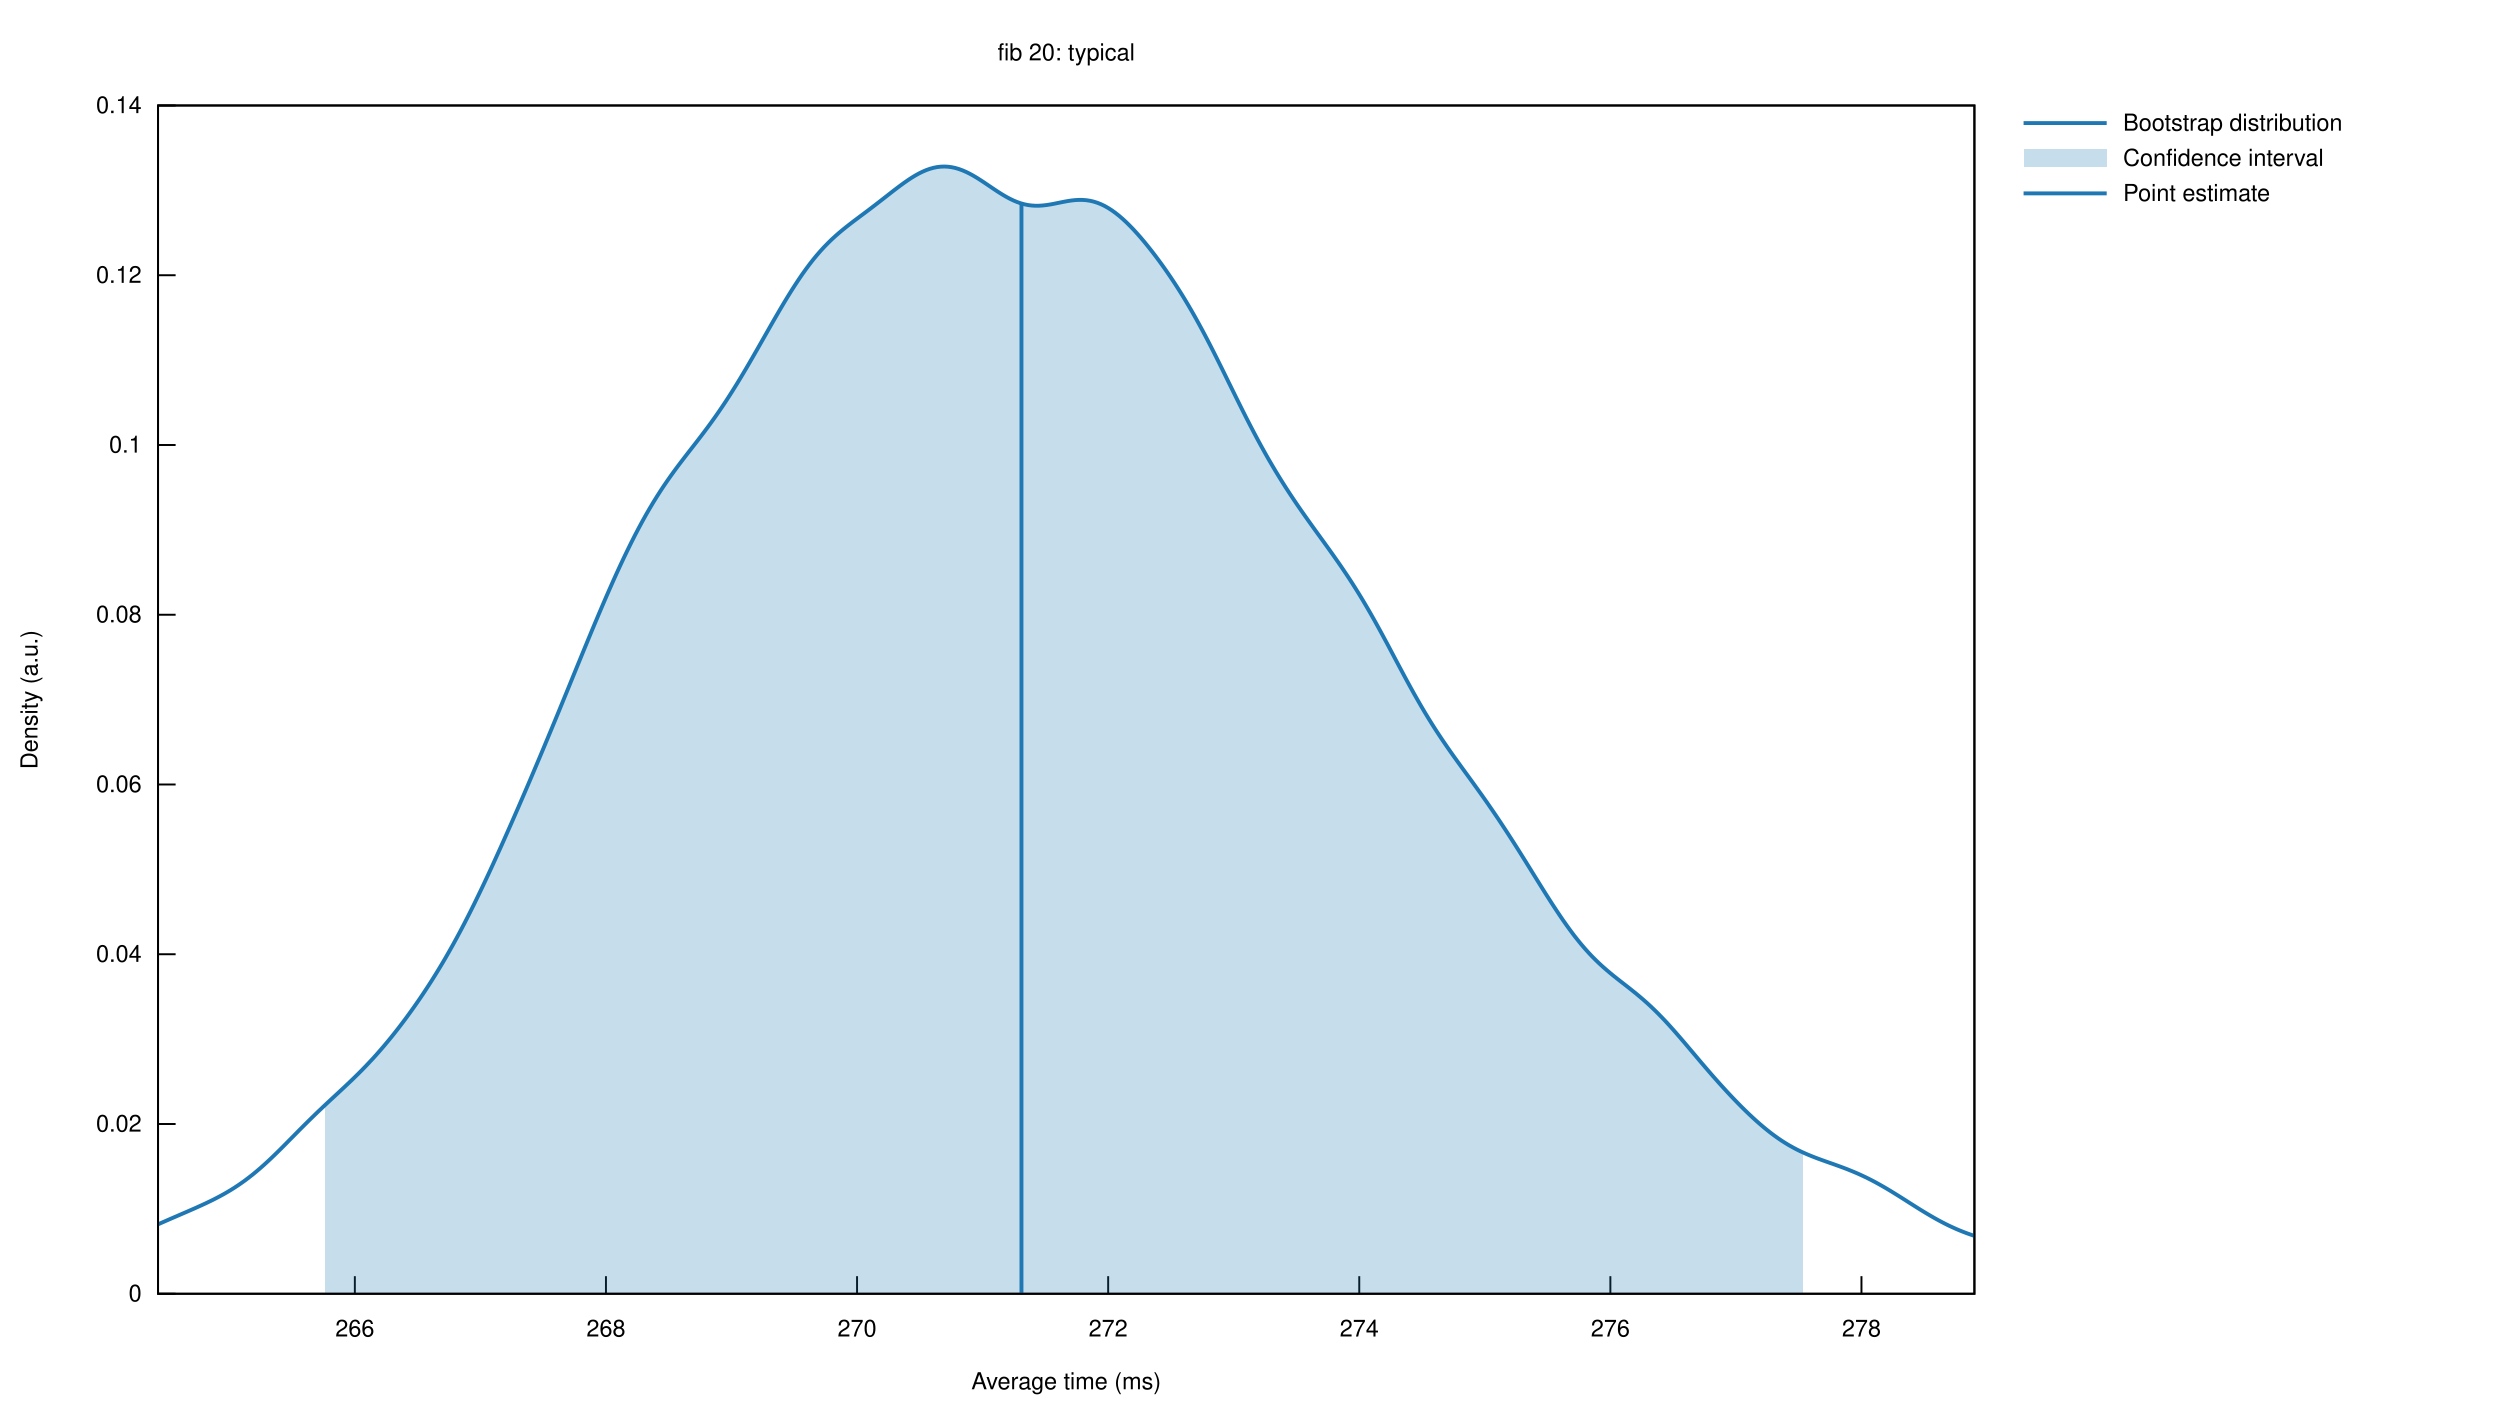
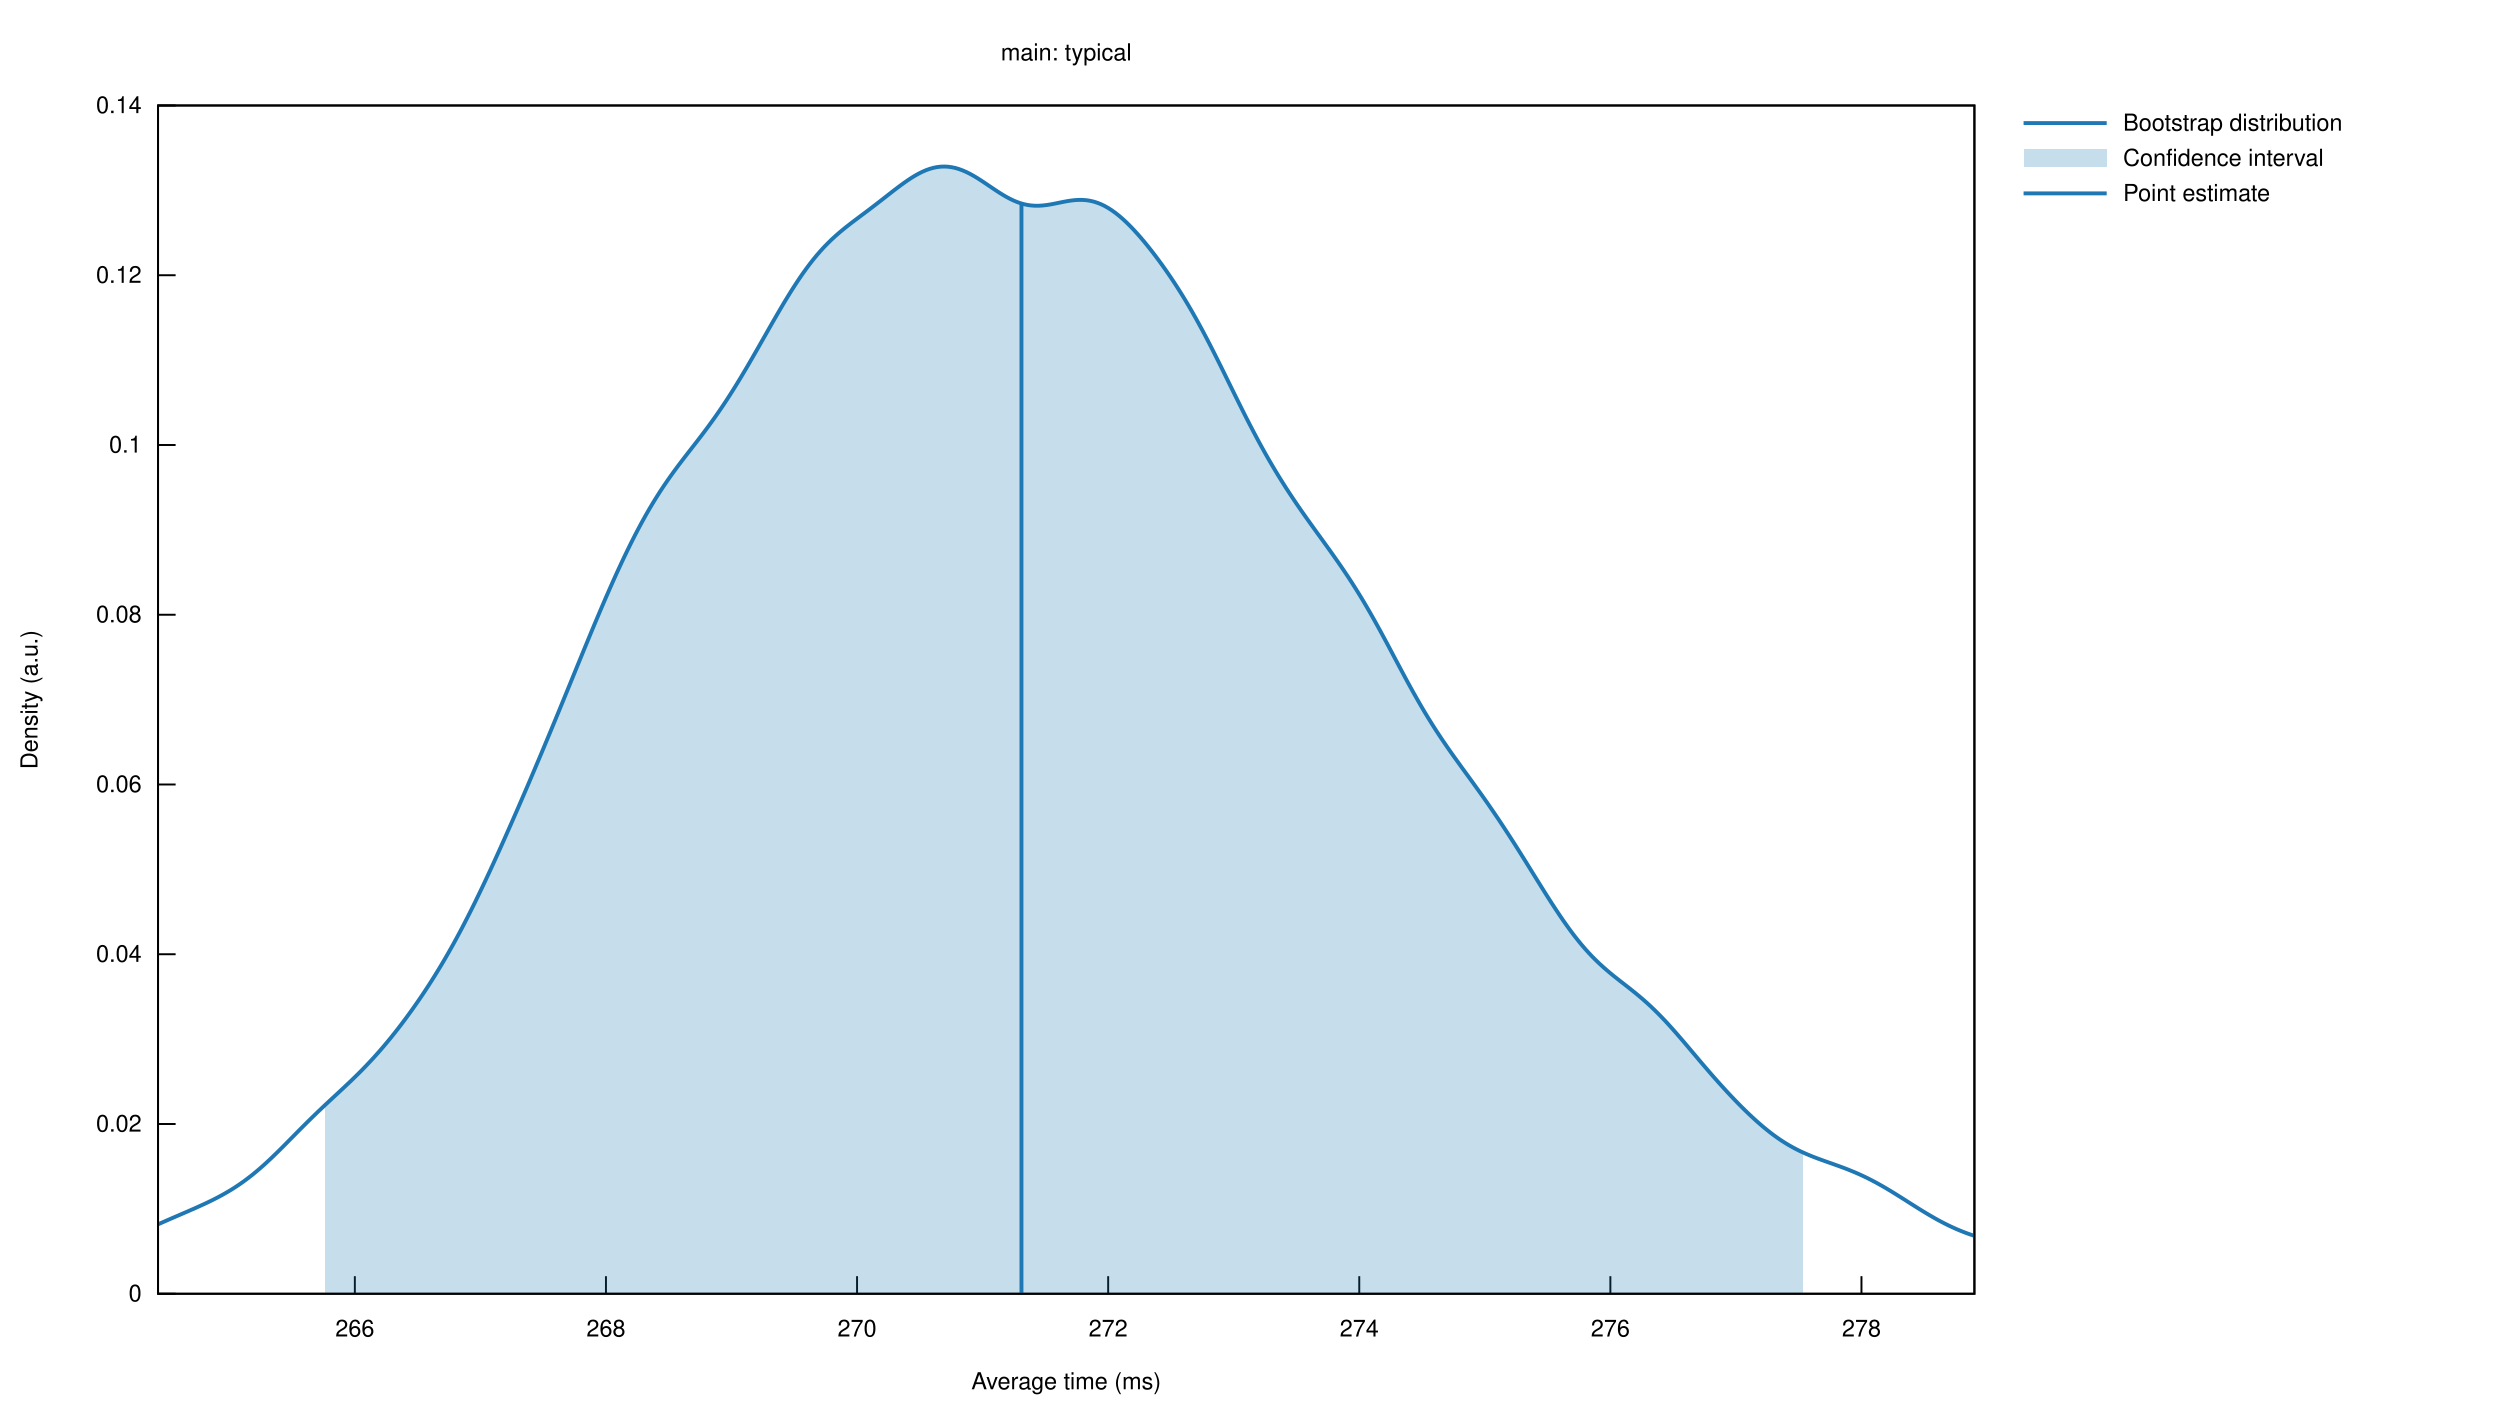
<svg xmlns="http://www.w3.org/2000/svg" xmlns:xlink="http://www.w3.org/1999/xlink" viewBox="0 0 1280 720">
  <g id="gnuplot_canvas">
    <rect x="0" y="0" width="1280" height="720" fill="none" />
    <defs>
      <circle id="gpDot" r="0.5" stroke-width="0.5" stroke="currentColor" />
      <path id="gpPt0" stroke-width="0.222" stroke="currentColor" d="M-1,0 h2 M0,-1 v2" />
      <path id="gpPt1" stroke-width="0.222" stroke="currentColor" d="M-1,-1 L1,1 M1,-1 L-1,1" />
      <path id="gpPt2" stroke-width="0.222" stroke="currentColor" d="M-1,0 L1,0 M0,-1 L0,1 M-1,-1 L1,1 M-1,1 L1,-1" />
      <rect id="gpPt3" stroke-width="0.222" stroke="currentColor" x="-1" y="-1" width="2" height="2" />
      <rect id="gpPt4" stroke-width="0.222" stroke="currentColor" fill="currentColor" x="-1" y="-1" width="2" height="2" />
      <circle id="gpPt5" stroke-width="0.222" stroke="currentColor" cx="0" cy="0" r="1" />
      <use xlink:href="#gpPt5" id="gpPt6" fill="currentColor" stroke="none" />
      <path id="gpPt7" stroke-width="0.222" stroke="currentColor" d="M0,-1.33 L-1.33,0.67 L1.33,0.67 z" />
      <use xlink:href="#gpPt7" id="gpPt8" fill="currentColor" stroke="none" />
      <use xlink:href="#gpPt7" id="gpPt9" stroke="currentColor" transform="rotate(180)" />
      <use xlink:href="#gpPt9" id="gpPt10" fill="currentColor" stroke="none" />
      <use xlink:href="#gpPt3" id="gpPt11" stroke="currentColor" transform="rotate(45)" />
      <use xlink:href="#gpPt11" id="gpPt12" fill="currentColor" stroke="none" />
      <path id="gpPt13" stroke-width="0.222" stroke="currentColor" d="M0,1.330 L1.265,0.411 L0.782,-1.067 L-0.782,-1.076 L-1.265,0.411 z" />
      <use xlink:href="#gpPt13" id="gpPt14" fill="currentColor" stroke="none" />
      <filter id="textbox" filterUnits="objectBoundingBox" x="0" y="0" height="1" width="1">
        <feFlood flood-color="white" flood-opacity="1" result="bgnd" />
        <feComposite in="SourceGraphic" in2="bgnd" operator="atop" />
      </filter>
      <filter id="greybox" filterUnits="objectBoundingBox" x="0" y="0" height="1" width="1">
        <feFlood flood-color="lightgrey" flood-opacity="1" result="grey" />
        <feComposite in="SourceGraphic" in2="grey" operator="atop" />
      </filter>
    </defs>
    <g fill="none" color="white" stroke="currentColor" stroke-width="1.00" stroke-linecap="butt" stroke-linejoin="miter">
</g>
    <g fill="none" color="black" stroke="currentColor" stroke-width="1.00" stroke-linecap="butt" stroke-linejoin="miter">
      <path stroke="black" d="M80.92,662.40 L89.92,662.40  " />
      <g transform="translate(72.53,666.30)" stroke="none" fill="black" font-family="Helvetica" font-size="12.00" text-anchor="end">
        <text>
          <tspan font-family="Helvetica"> 0</tspan>
        </text>
      </g>
    </g>
    <g fill="none" color="black" stroke="currentColor" stroke-width="1.00" stroke-linecap="butt" stroke-linejoin="miter">
      <path stroke="black" d="M80.92,575.49 L89.92,575.49  " />
      <g transform="translate(72.53,579.39)" stroke="none" fill="black" font-family="Helvetica" font-size="12.00" text-anchor="end">
        <text>
          <tspan font-family="Helvetica"> 0.02</tspan>
        </text>
      </g>
    </g>
    <g fill="none" color="black" stroke="currentColor" stroke-width="1.00" stroke-linecap="butt" stroke-linejoin="miter">
      <path stroke="black" d="M80.92,488.57 L89.92,488.57  " />
      <g transform="translate(72.53,492.47)" stroke="none" fill="black" font-family="Helvetica" font-size="12.00" text-anchor="end">
        <text>
          <tspan font-family="Helvetica"> 0.04</tspan>
        </text>
      </g>
    </g>
    <g fill="none" color="black" stroke="currentColor" stroke-width="1.00" stroke-linecap="butt" stroke-linejoin="miter">
      <path stroke="black" d="M80.92,401.66 L89.92,401.66  " />
      <g transform="translate(72.53,405.56)" stroke="none" fill="black" font-family="Helvetica" font-size="12.00" text-anchor="end">
        <text>
          <tspan font-family="Helvetica"> 0.06</tspan>
        </text>
      </g>
    </g>
    <g fill="none" color="black" stroke="currentColor" stroke-width="1.00" stroke-linecap="butt" stroke-linejoin="miter">
      <path stroke="black" d="M80.92,314.75 L89.92,314.75  " />
      <g transform="translate(72.53,318.65)" stroke="none" fill="black" font-family="Helvetica" font-size="12.00" text-anchor="end">
        <text>
          <tspan font-family="Helvetica"> 0.08</tspan>
        </text>
      </g>
    </g>
    <g fill="none" color="black" stroke="currentColor" stroke-width="1.00" stroke-linecap="butt" stroke-linejoin="miter">
      <path stroke="black" d="M80.92,227.84 L89.92,227.84  " />
      <g transform="translate(72.53,231.74)" stroke="none" fill="black" font-family="Helvetica" font-size="12.00" text-anchor="end">
        <text>
          <tspan font-family="Helvetica"> 0.1</tspan>
        </text>
      </g>
    </g>
    <g fill="none" color="black" stroke="currentColor" stroke-width="1.00" stroke-linecap="butt" stroke-linejoin="miter">
      <path stroke="black" d="M80.92,140.92 L89.92,140.92  " />
      <g transform="translate(72.53,144.82)" stroke="none" fill="black" font-family="Helvetica" font-size="12.00" text-anchor="end">
        <text>
          <tspan font-family="Helvetica"> 0.12</tspan>
        </text>
      </g>
    </g>
    <g fill="none" color="black" stroke="currentColor" stroke-width="1.00" stroke-linecap="butt" stroke-linejoin="miter">
      <path stroke="black" d="M80.92,54.01 L89.92,54.01  " />
      <g transform="translate(72.53,57.91)" stroke="none" fill="black" font-family="Helvetica" font-size="12.00" text-anchor="end">
        <text>
          <tspan font-family="Helvetica"> 0.14</tspan>
        </text>
      </g>
    </g>
    <g fill="none" color="black" stroke="currentColor" stroke-width="1.00" stroke-linecap="butt" stroke-linejoin="miter">
      <path stroke="black" d="M181.68,662.40 L181.68,653.40  " />
      <g transform="translate(181.68,684.30)" stroke="none" fill="black" font-family="Helvetica" font-size="12.00" text-anchor="middle">
        <text>
          <tspan font-family="Helvetica"> 266</tspan>
        </text>
      </g>
    </g>
    <g fill="none" color="black" stroke="currentColor" stroke-width="1.00" stroke-linecap="butt" stroke-linejoin="miter">
      <path stroke="black" d="M310.25,662.40 L310.25,653.40  " />
      <g transform="translate(310.25,684.30)" stroke="none" fill="black" font-family="Helvetica" font-size="12.00" text-anchor="middle">
        <text>
          <tspan font-family="Helvetica"> 268</tspan>
        </text>
      </g>
    </g>
    <g fill="none" color="black" stroke="currentColor" stroke-width="1.00" stroke-linecap="butt" stroke-linejoin="miter">
      <path stroke="black" d="M438.81,662.40 L438.81,653.40  " />
      <g transform="translate(438.81,684.30)" stroke="none" fill="black" font-family="Helvetica" font-size="12.00" text-anchor="middle">
        <text>
          <tspan font-family="Helvetica"> 270</tspan>
        </text>
      </g>
    </g>
    <g fill="none" color="black" stroke="currentColor" stroke-width="1.00" stroke-linecap="butt" stroke-linejoin="miter">
      <path stroke="black" d="M567.38,662.40 L567.38,653.40  " />
      <g transform="translate(567.38,684.30)" stroke="none" fill="black" font-family="Helvetica" font-size="12.00" text-anchor="middle">
        <text>
          <tspan font-family="Helvetica"> 272</tspan>
        </text>
      </g>
    </g>
    <g fill="none" color="black" stroke="currentColor" stroke-width="1.00" stroke-linecap="butt" stroke-linejoin="miter">
      <path stroke="black" d="M695.94,662.40 L695.94,653.40  " />
      <g transform="translate(695.94,684.30)" stroke="none" fill="black" font-family="Helvetica" font-size="12.00" text-anchor="middle">
        <text>
          <tspan font-family="Helvetica"> 274</tspan>
        </text>
      </g>
    </g>
    <g fill="none" color="black" stroke="currentColor" stroke-width="1.00" stroke-linecap="butt" stroke-linejoin="miter">
      <path stroke="black" d="M824.51,662.40 L824.51,653.40  " />
      <g transform="translate(824.51,684.30)" stroke="none" fill="black" font-family="Helvetica" font-size="12.00" text-anchor="middle">
        <text>
          <tspan font-family="Helvetica"> 276</tspan>
        </text>
      </g>
    </g>
    <g fill="none" color="black" stroke="currentColor" stroke-width="1.00" stroke-linecap="butt" stroke-linejoin="miter">
      <path stroke="black" d="M953.07,662.40 L953.07,653.40  " />
      <g transform="translate(953.07,684.30)" stroke="none" fill="black" font-family="Helvetica" font-size="12.00" text-anchor="middle">
        <text>
          <tspan font-family="Helvetica"> 278</tspan>
        </text>
      </g>
    </g>
    <g fill="none" color="black" stroke="currentColor" stroke-width="1.00" stroke-linecap="butt" stroke-linejoin="miter">
</g>
    <g fill="none" color="black" stroke="currentColor" stroke-width="1.00" stroke-linecap="butt" stroke-linejoin="miter">
      <path stroke="black" d="M80.92,54.01 L80.92,662.40 L1010.90,662.40 L1010.90,54.01 L80.92,54.01 Z  " />
    </g>
    <g fill="none" color="black" stroke="currentColor" stroke-width="1.00" stroke-linecap="butt" stroke-linejoin="miter">
      <g transform="translate(19.18,358.21) rotate(270)" stroke="none" fill="black" font-family="Helvetica" font-size="12.00" text-anchor="middle">
        <text>
          <tspan font-family="Helvetica">Density (a.u.)</tspan>
        </text>
      </g>
    </g>
    <g fill="none" color="black" stroke="currentColor" stroke-width="1.00" stroke-linecap="butt" stroke-linejoin="miter">
      <g transform="translate(545.91,711.30)" stroke="none" fill="black" font-family="Helvetica" font-size="12.00" text-anchor="middle">
        <text>
          <tspan font-family="Helvetica">Average time (ms)</tspan>
        </text>
      </g>
    </g>
    <g fill="none" color="black" stroke="currentColor" stroke-width="1.00" stroke-linecap="butt" stroke-linejoin="miter">
</g>
    <g id="gnuplot_plot_1">
      <g fill="none" color="white" stroke="currentColor" stroke-width="2.00" stroke-linecap="butt" stroke-linejoin="miter">
</g>
      <g fill="none" color="black" stroke="currentColor" stroke-width="2.00" stroke-linecap="butt" stroke-linejoin="miter">
        <g transform="translate(1087.02,66.91)" stroke="none" fill="black" font-family="Helvetica" font-size="12.00" text-anchor="start">
          <text>
            <tspan font-family="Helvetica">Bootstrap distribution</tspan>
          </text>
        </g>
      </g>
      <g fill="none" color="black" stroke="currentColor" stroke-width="2.00" stroke-linecap="butt" stroke-linejoin="miter">
        <path stroke="rgb( 31, 120, 180)" d="M1036.07,63.01 L1078.63,63.01 M80.92,626.85 L82.78,626.03 L84.65,625.21 L86.51,624.39 L88.37,623.58 L90.24,622.78   L92.10,621.97 L93.97,621.16 L95.83,620.36 L97.69,619.54 L99.56,618.73 L101.42,617.89 L103.28,617.05 L105.15,616.19   L107.01,615.30 L108.88,614.39 L110.74,613.44 L112.60,612.46 L114.47,611.44 L116.33,610.37 L118.19,609.26 L120.06,608.09   L121.92,606.86 L123.78,605.58 L125.65,604.23 L127.51,602.82 L129.38,601.36 L131.24,599.82 L133.10,598.24 L134.97,596.59   L136.83,594.89 L138.69,593.15 L140.56,591.36 L142.42,589.54 L144.29,587.69 L146.15,585.82 L148.01,583.93 L149.88,582.04   L151.74,580.16 L153.60,578.27 L155.47,576.40 L157.33,574.55 L159.19,572.72 L161.06,570.90 L162.92,569.11 L164.79,567.34   L166.65,565.58 L168.51,563.84 L170.38,562.11 L172.24,560.39 L174.10,558.66 L175.97,556.92 L177.83,555.17 L179.70,553.40   L181.56,551.60 L183.42,549.77 L185.29,547.90 L187.15,545.98 L189.01,544.02 L190.88,542.02 L192.74,539.96 L194.60,537.85   L196.47,535.68 L198.33,533.46 L200.20,531.19 L202.06,528.86 L203.92,526.49 L205.79,524.05 L207.65,521.57 L209.51,519.03   L211.38,516.43 L213.24,513.78 L215.11,511.08 L216.97,508.31 L218.83,505.48 L220.70,502.59 L222.56,499.63 L224.42,496.61   L226.29,493.51 L228.15,490.34 L230.01,487.09 L231.88,483.77 L233.74,480.37 L235.61,476.89 L237.47,473.34 L239.33,469.72   L241.20,466.02 L243.06,462.26 L244.92,458.43 L246.79,454.54 L248.65,450.60 L250.52,446.60 L252.38,442.56 L254.24,438.47   L256.11,434.35 L257.97,430.18 L259.83,425.99 L261.70,421.77 L263.56,417.51 L265.43,413.24 L267.29,408.93 L269.15,404.61   L271.02,400.26 L272.88,395.88 L274.74,391.48 L276.61,387.06 L278.47,382.62 L280.33,378.15 L282.20,373.66 L284.06,369.15   L285.93,364.63 L287.79,360.08 L289.65,355.53 L291.52,350.97 L293.38,346.40 L295.24,341.84 L297.11,337.28 L298.97,332.73   L300.84,328.20 L302.70,323.70 L304.56,319.23 L306.43,314.80 L308.29,310.42 L310.15,306.09 L312.02,301.82 L313.88,297.61   L315.74,293.48 L317.61,289.43 L319.47,285.46 L321.34,281.59 L323.20,277.81 L325.06,274.13 L326.93,270.56 L328.79,267.10   L330.65,263.75 L332.52,260.51 L334.38,257.38 L336.25,254.36 L338.11,251.44 L339.97,248.63 L341.84,245.91 L343.70,243.27   L345.56,240.70 L347.43,238.19 L349.29,235.74 L351.15,233.32 L353.02,230.91 L354.88,228.52 L356.75,226.12 L358.61,223.70   L360.47,221.25 L362.34,218.75 L364.20,216.21 L366.06,213.61 L367.93,210.94 L369.79,208.21 L371.66,205.41 L373.52,202.54   L375.38,199.60 L377.25,196.60 L379.11,193.54 L380.97,190.43 L382.84,187.27 L384.70,184.06 L386.56,180.83 L388.43,177.57   L390.29,174.30 L392.16,171.02 L394.02,167.74 L395.88,164.49 L397.75,161.26 L399.61,158.07 L401.47,154.93 L403.34,151.85   L405.20,148.85 L407.07,145.93 L408.93,143.11 L410.79,140.38 L412.66,137.77 L414.52,135.27 L416.38,132.89 L418.25,130.62   L420.11,128.48 L421.97,126.45 L423.84,124.54 L425.70,122.72 L427.57,121.00 L429.43,119.36 L431.29,117.80 L433.16,116.29   L435.02,114.83 L436.88,113.40 L438.75,112.00 L440.61,110.60 L442.48,109.21 L444.34,107.81 L446.20,106.40 L448.07,104.97   L449.93,103.53 L451.79,102.09 L453.66,100.63 L455.52,99.17 L457.38,97.72 L459.25,96.30 L461.11,94.90 L462.98,93.55   L464.84,92.25 L466.70,91.03 L468.57,89.89 L470.43,88.85 L472.29,87.93 L474.16,87.12 L476.02,86.46 L477.89,85.93   L479.75,85.55 L481.61,85.33 L483.48,85.26 L485.34,85.35 L487.20,85.60 L489.07,85.99 L490.93,86.54 L492.79,87.22   L494.66,88.03 L496.52,88.95 L498.39,89.98 L500.25,91.09 L502.11,92.27 L503.98,93.50 L505.84,94.76 L507.70,96.02   L509.57,97.28 L511.43,98.49 L513.30,99.66 L515.16,100.75 L517.02,101.75 L518.89,102.65 L520.75,103.43 L522.61,104.08   L524.48,104.60 L526.34,104.98 L528.20,105.22 L530.07,105.34 L531.93,105.33 L533.80,105.21 L535.66,105.00 L537.52,104.72   L539.39,104.38 L541.25,104.00 L543.11,103.62 L544.98,103.25 L546.84,102.91 L548.71,102.64 L550.57,102.44 L552.43,102.34   L554.30,102.36 L556.16,102.50 L558.02,102.78 L559.89,103.21 L561.75,103.79 L563.62,104.52 L565.48,105.41 L567.34,106.46   L569.21,107.65 L571.07,108.99 L572.93,110.46 L574.80,112.07 L576.66,113.79 L578.52,115.63 L580.39,117.57 L582.25,119.61   L584.12,121.73 L585.98,123.94 L587.84,126.23 L589.71,128.59 L591.57,131.01 L593.43,133.51 L595.30,136.08 L597.16,138.72   L599.03,141.43 L600.89,144.21 L602.75,147.07 L604.62,150.02 L606.48,153.04 L608.34,156.15 L610.21,159.35 L612.07,162.63   L613.93,166.00 L615.80,169.45 L617.66,172.98 L619.53,176.58 L621.39,180.23 L623.25,183.94 L625.12,187.69 L626.98,191.47   L628.84,195.26 L630.71,199.06 L632.57,202.84 L634.44,206.61 L636.30,210.34 L638.16,214.03 L640.03,217.66 L641.89,221.23   L643.75,224.74 L645.62,228.18 L647.48,231.54 L649.34,234.83 L651.21,238.03 L653.07,241.17 L654.94,244.23 L656.80,247.21   L658.66,250.14 L660.53,252.99 L662.39,255.79 L664.25,258.54 L666.12,261.24 L667.98,263.90 L669.85,266.53 L671.71,269.13   L673.57,271.72 L675.44,274.29 L677.30,276.86 L679.16,279.44 L681.03,282.04 L682.89,284.66 L684.75,287.31 L686.62,290.00   L688.48,292.75 L690.35,295.54 L692.21,298.40 L694.07,301.33 L695.94,304.33 L697.80,307.40 L699.66,310.55 L701.53,313.77   L703.39,317.05 L705.26,320.40 L707.12,323.80 L708.98,327.25 L710.85,330.73 L712.71,334.24 L714.57,337.75 L716.44,341.26   L718.30,344.75 L720.16,348.21 L722.03,351.63 L723.89,354.99 L725.76,358.29 L727.62,361.52 L729.48,364.68 L731.35,367.75   L733.21,370.75 L735.07,373.67 L736.94,376.52 L738.80,379.30 L740.67,382.03 L742.53,384.70 L744.39,387.33 L746.26,389.92   L748.12,392.50 L749.98,395.06 L751.85,397.62 L753.71,400.18 L755.57,402.76 L757.44,405.36 L759.30,407.98 L761.17,410.63   L763.03,413.32 L764.89,416.03 L766.76,418.79 L768.62,421.58 L770.48,424.41 L772.35,427.27 L774.21,430.16 L776.08,433.08   L777.94,436.03 L779.80,439.00 L781.67,441.99 L783.53,444.99 L785.39,447.99 L787.26,450.99 L789.12,453.98 L790.98,456.95   L792.85,459.90 L794.71,462.80 L796.58,465.65 L798.44,468.45 L800.30,471.18 L802.17,473.83 L804.03,476.40 L805.89,478.88   L807.76,481.25 L809.62,483.53 L811.49,485.71 L813.35,487.78 L815.21,489.75 L817.08,491.62 L818.94,493.40 L820.80,495.10   L822.67,496.73 L824.53,498.30 L826.39,499.82 L828.26,501.30 L830.12,502.76 L831.99,504.21 L833.85,505.66 L835.71,507.14   L837.58,508.64 L839.44,510.19 L841.30,511.78 L843.17,513.43 L845.03,515.14 L846.90,516.92 L848.76,518.75 L850.62,520.65   L852.49,522.61 L854.35,524.62 L856.21,526.69 L858.08,528.80 L859.94,530.94 L861.81,533.11 L863.67,535.30 L865.53,537.50   L867.40,539.71 L869.26,541.92 L871.12,544.12 L872.99,546.30 L874.85,548.46 L876.71,550.61 L878.58,552.72 L880.44,554.81   L882.31,556.87 L884.17,558.90 L886.03,560.89 L887.90,562.85 L889.76,564.77 L891.62,566.66 L893.49,568.50 L895.35,570.30   L897.22,572.05 L899.08,573.75 L900.94,575.39 L902.81,576.98 L904.67,578.51 L906.53,579.98 L908.40,581.38 L910.26,582.71   L912.12,583.98 L913.99,585.17 L915.85,586.30 L917.72,587.35 L919.58,588.35 L921.44,589.28 L923.31,590.15 L925.17,590.97   L927.03,591.75 L928.90,592.49 L930.76,593.20 L932.63,593.88 L934.49,594.55 L936.35,595.21 L938.22,595.86 L940.08,596.53   L941.94,597.20 L943.81,597.89 L945.67,598.60 L947.53,599.35 L949.40,600.12 L951.26,600.92 L953.13,601.77 L954.99,602.64   L956.85,603.56 L958.72,604.52 L960.58,605.51 L962.44,606.54 L964.31,607.60 L966.17,608.69 L968.04,609.81 L969.90,610.95   L971.76,612.11 L973.63,613.28 L975.49,614.46 L977.35,615.65 L979.22,616.83 L981.08,618.01 L982.94,619.17 L984.81,620.32   L986.67,621.44 L988.54,622.54 L990.40,623.61 L992.26,624.65 L994.13,625.65 L995.99,626.61 L997.85,627.53 L999.72,628.40   L1001.58,629.24 L1003.45,630.03 L1005.31,630.77 L1007.17,631.48 L1009.04,632.14 L1010.90,632.76  " />
      </g>
    </g>
    <g id="gnuplot_plot_2">
      <g fill="none" color="white" stroke="rgb( 31, 120, 180)" stroke-width="1.00" stroke-linecap="butt" stroke-linejoin="miter">
</g>
      <g fill="none" color="black" stroke="currentColor" stroke-width="1.00" stroke-linecap="butt" stroke-linejoin="miter">
        <g transform="translate(1087.02,84.91)" stroke="none" fill="black" font-family="Helvetica" font-size="12.00" text-anchor="start">
          <text>
            <tspan font-family="Helvetica">Confidence interval</tspan>
          </text>
        </g>
      </g>
      <g fill="none" color="black" stroke="currentColor" stroke-width="1.00" stroke-linecap="butt" stroke-linejoin="miter">
        <g stroke="none" shape-rendering="crispEdges">
          <polygon fill="rgb( 31, 120, 180)" fill-opacity="0.25" points="1036.07,85.51 1078.63,85.51 1078.63,76.51 1036.07,76.51 " />
          <polygon fill="rgb( 31, 120, 180)" fill-opacity="0.25" points="166.65,565.58 168.51,563.84 170.38,562.11 172.24,560.39 174.10,558.66 175.97,556.92 177.83,555.17 179.70,553.40 181.56,551.60 183.42,549.77 185.29,547.90 187.15,545.98 189.01,544.02 190.88,542.02 192.74,539.96 194.60,537.85 196.47,535.68 198.33,533.46 200.20,531.19 202.06,528.86 203.92,526.49 205.79,524.05 207.65,521.57 209.51,519.03 211.38,516.43 213.24,513.78 215.11,511.08 216.97,508.31 218.83,505.48 220.70,502.59 222.56,499.63 224.42,496.61 226.29,493.51 228.15,490.34 230.01,487.09 231.88,483.77 233.74,480.37 235.61,476.89 237.47,473.34 239.33,469.72 241.20,466.02 243.06,462.26 244.92,458.43 246.79,454.54 248.65,450.60 250.52,446.60 252.38,442.56 254.24,438.47 256.11,434.35 257.97,430.18 259.83,425.99 261.70,421.77 263.56,417.51 265.43,413.24 267.29,408.93 269.15,404.61 271.02,400.26 272.88,395.88 274.74,391.48 276.61,387.06 278.47,382.62 280.33,378.15 282.20,373.66 284.06,369.15 285.93,364.63 287.79,360.08 289.65,355.53 291.52,350.97 293.38,346.40 295.24,341.84 297.11,337.28 298.97,332.73 300.84,328.20 302.70,323.70 304.56,319.23 306.43,314.80 308.29,310.42 310.15,306.09 312.02,301.82 313.88,297.61 315.74,293.48 317.61,289.43 319.47,285.46 321.34,281.59 323.20,277.81 325.06,274.13 326.93,270.56 328.79,267.10 330.65,263.75 332.52,260.51 334.38,257.38 336.25,254.36 338.11,251.44 339.97,248.63 341.84,245.91 343.70,243.27 345.56,240.70 347.43,238.19 349.29,235.74 351.15,233.32 353.02,230.91 354.88,228.52 356.75,226.12 358.61,223.70 360.47,221.25 362.34,218.75 364.20,216.21 366.06,213.61 367.93,210.94 369.79,208.21 371.66,205.41 373.52,202.54 375.38,199.60 377.25,196.60 379.11,193.54 380.97,190.43 382.84,187.27 384.70,184.06 386.56,180.83 388.43,177.57 390.29,174.30 392.16,171.02 394.02,167.74 395.88,164.49 397.75,161.26 399.61,158.07 401.47,154.93 403.34,151.85 405.20,148.85 407.07,145.93 408.93,143.11 410.79,140.38 412.66,137.77 414.52,135.27 416.38,132.89 418.25,130.62 420.11,128.48 421.97,126.45 423.84,124.54 425.70,122.72 427.57,121.00 429.43,119.36 431.29,117.80 433.16,116.29 435.02,114.83 436.88,113.40 438.75,112.00 440.61,110.60 442.48,109.21 444.34,107.81 446.20,106.40 448.07,104.97 449.93,103.53 451.79,102.09 453.66,100.63 455.52,99.17 457.38,97.72 459.25,96.30 461.11,94.90 462.98,93.55 464.84,92.25 466.70,91.03 468.57,89.89 470.43,88.85 472.29,87.93 474.16,87.12 476.02,86.46 477.89,85.93 479.75,85.55 481.61,85.33 483.48,85.26 485.34,85.35 487.20,85.60 489.07,85.99 490.93,86.54 492.79,87.22 494.66,88.03 496.52,88.95 498.39,89.98 500.25,91.09 502.11,92.27 503.98,93.50 505.84,94.76 507.70,96.02 509.57,97.28 511.43,98.49 513.30,99.66 515.16,100.75 517.02,101.75 518.89,102.65 520.75,103.43 522.61,104.08 524.48,104.60 526.34,104.98 528.20,105.22 530.07,105.34 531.93,105.33 533.80,105.21 535.66,105.00 537.52,104.72 539.39,104.38 541.25,104.00 543.11,103.62 544.98,103.25 546.84,102.91 548.71,102.64 550.57,102.44 552.43,102.34 554.30,102.36 556.16,102.50 558.02,102.78 559.89,103.21 561.75,103.79 563.62,104.52 565.48,105.41 567.34,106.46 569.21,107.65 571.07,108.99 572.93,110.46 574.80,112.07 576.66,113.79 578.52,115.63 580.39,117.57 582.25,119.61 584.12,121.73 585.98,123.94 587.84,126.23 589.71,128.59 591.57,131.01 593.43,133.51 595.30,136.08 597.16,138.72 599.03,141.43 600.89,144.21 602.75,147.07 604.62,150.02 606.48,153.04 608.34,156.15 610.21,159.35 612.07,162.63 613.93,166.00 615.80,169.45 617.66,172.98 619.53,176.58 621.39,180.23 623.25,183.94 625.12,187.69 626.98,191.47 628.84,195.26 630.71,199.06 632.57,202.84 634.44,206.61 636.30,210.34 638.16,214.03 640.03,217.66 641.89,221.23 643.75,224.74 645.62,228.18 647.48,231.54 649.34,234.83 651.21,238.03 653.07,241.17 654.94,244.23 656.80,247.21 658.66,250.14 660.53,252.99 662.39,255.79 664.25,258.54 666.12,261.24 667.98,263.90 669.85,266.53 671.71,269.13 673.57,271.72 675.44,274.29 677.30,276.86 679.16,279.44 681.03,282.04 682.89,284.66 684.75,287.31 686.62,290.00 688.48,292.75 690.35,295.54 692.21,298.40 694.07,301.33 695.94,304.33 697.80,307.40 699.66,310.55 701.53,313.77 703.39,317.05 705.26,320.40 707.12,323.80 708.98,327.25 710.85,330.73 712.71,334.24 714.57,337.75 716.44,341.26 718.30,344.75 720.16,348.21 722.03,351.63 723.89,354.99 725.76,358.29 727.62,361.52 729.48,364.68 731.35,367.75 733.21,370.75 735.07,373.67 736.94,376.52 738.80,379.30 740.67,382.03 742.53,384.70 744.39,387.33 746.26,389.92 748.12,392.50 749.98,395.06 751.85,397.62 753.71,400.18 755.57,402.76 757.44,405.36 759.30,407.98 761.17,410.63 763.03,413.32 764.89,416.03 766.76,418.79 768.62,421.58 770.48,424.41 772.35,427.27 774.21,430.16 776.08,433.08 777.94,436.03 779.80,439.00 781.67,441.99 783.53,444.99 785.39,447.99 787.26,450.99 789.12,453.98 790.98,456.95 792.85,459.90 794.71,462.80 796.58,465.65 798.44,468.45 800.30,471.18 802.17,473.83 804.03,476.40 805.89,478.88 807.76,481.25 809.62,483.53 811.49,485.71 813.35,487.78 815.21,489.75 817.08,491.62 818.94,493.40 820.80,495.10 822.67,496.73 824.53,498.30 826.39,499.82 828.26,501.30 830.12,502.76 831.99,504.21 833.85,505.66 835.71,507.14 837.58,508.64 839.44,510.19 841.30,511.78 843.17,513.43 845.03,515.14 846.90,516.92 848.76,518.75 850.62,520.65 852.49,522.61 854.35,524.62 856.21,526.69 858.08,528.80 859.94,530.94 861.81,533.11 863.67,535.30 865.53,537.50 867.40,539.71 869.26,541.92 871.12,544.12 872.99,546.30 874.85,548.46 876.71,550.61 878.58,552.72 880.44,554.81 882.31,556.87 884.17,558.90 886.03,560.89 887.90,562.85 889.76,564.77 891.62,566.66 893.49,568.50 895.35,570.30 897.22,572.05 899.08,573.75 900.94,575.39 902.81,576.98 904.67,578.51 906.53,579.98 908.40,581.38 910.26,582.71 912.12,583.98 913.99,585.17 915.85,586.30 917.72,587.35 919.58,588.35 921.44,589.28 923.31,590.15 923.31,662.40 921.44,662.40 919.58,662.40 917.72,662.40 915.85,662.40 913.99,662.40 912.12,662.40 910.26,662.40 908.40,662.40 906.53,662.40 904.67,662.40 902.81,662.40 900.94,662.40 899.08,662.40 897.22,662.40 895.35,662.40 893.49,662.40 891.62,662.40 889.76,662.40 887.90,662.40 886.03,662.40 884.17,662.40 882.31,662.40 880.44,662.40 878.58,662.40 876.71,662.40 874.85,662.40 872.99,662.40 871.12,662.40 869.26,662.40 867.40,662.40 865.53,662.40 863.67,662.40 861.81,662.40 859.94,662.40 858.08,662.40 856.21,662.40 854.35,662.40 852.49,662.40 850.62,662.40 848.76,662.40 846.90,662.40 845.03,662.40 843.17,662.40 841.30,662.40 839.44,662.40 837.58,662.40 835.71,662.40 833.85,662.40 831.99,662.40 830.12,662.40 828.26,662.40 826.39,662.40 824.53,662.40 822.67,662.40 820.80,662.40 818.94,662.40 817.08,662.40 815.21,662.40 813.35,662.40 811.49,662.40 809.62,662.40 807.76,662.40 805.89,662.40 804.03,662.40 802.17,662.40 800.30,662.40 798.44,662.40 796.58,662.40 794.71,662.40 792.85,662.40 790.98,662.40 789.12,662.40 787.26,662.40 785.39,662.40 783.53,662.40 781.67,662.40 779.80,662.40 777.94,662.40 776.08,662.40 774.21,662.40 772.35,662.40 770.48,662.40 768.62,662.40 766.76,662.40 764.89,662.40 763.03,662.40 761.17,662.40 759.30,662.40 757.44,662.40 755.57,662.40 753.71,662.40 751.85,662.40 749.98,662.40 748.12,662.40 746.26,662.40 744.39,662.40 742.53,662.40 740.67,662.40 738.80,662.40 736.94,662.40 735.07,662.40 733.21,662.40 731.35,662.40 729.48,662.40 727.62,662.40 725.76,662.40 723.89,662.40 722.03,662.40 720.16,662.40 718.30,662.40 716.44,662.40 714.57,662.40 712.71,662.40 710.85,662.40 708.98,662.40 707.12,662.40 705.26,662.40 703.39,662.40 701.53,662.40 699.66,662.40 697.80,662.40 695.94,662.40 694.07,662.40 692.21,662.40 690.35,662.40 688.48,662.40 686.62,662.40 684.75,662.40 682.89,662.40 681.03,662.40 679.16,662.40 677.30,662.40 675.44,662.40 673.57,662.40 671.71,662.40 669.85,662.40 667.98,662.40 666.12,662.40 664.25,662.40 662.39,662.40 660.53,662.40 658.66,662.40 656.80,662.40 654.94,662.40 653.07,662.40 651.21,662.40 649.34,662.40 647.48,662.40 645.62,662.40 643.75,662.40 641.89,662.40 640.03,662.40 638.16,662.40 636.30,662.40 634.44,662.40 632.57,662.40 630.71,662.40 628.84,662.40 626.98,662.40 625.12,662.40 623.25,662.40 621.39,662.40 619.53,662.40 617.66,662.40 615.80,662.40 613.93,662.40 612.07,662.40 610.21,662.40 608.34,662.40 606.48,662.40 604.62,662.40 602.75,662.40 600.89,662.40 599.03,662.40 597.16,662.40 595.30,662.40 593.43,662.40 591.57,662.40 589.71,662.40 587.84,662.40 585.98,662.40 584.12,662.40 582.25,662.40 580.39,662.40 578.52,662.40 576.66,662.40 574.80,662.40 572.93,662.40 571.07,662.40 569.21,662.40 567.34,662.40 565.48,662.40 563.62,662.40 561.75,662.40 559.89,662.40 558.02,662.40 556.16,662.40 554.30,662.40 552.43,662.40 550.57,662.40 548.71,662.40 546.84,662.40 544.98,662.40 543.11,662.40 541.25,662.40 539.39,662.40 537.52,662.40 535.66,662.40 533.80,662.40 531.93,662.40 530.07,662.40 528.20,662.40 526.34,662.40 524.48,662.40 522.61,662.40 520.75,662.40 518.89,662.40 517.02,662.40 515.16,662.40 513.30,662.40 511.43,662.40 509.57,662.40 507.70,662.40 505.84,662.40 503.98,662.40 502.11,662.40 500.25,662.40 498.39,662.40 496.52,662.40 494.66,662.40 492.79,662.40 490.93,662.40 489.07,662.40 487.20,662.40 485.34,662.40 483.48,662.40 481.61,662.40 479.75,662.40 477.89,662.40 476.02,662.40 474.16,662.40 472.29,662.40 470.43,662.40 468.57,662.40 466.70,662.40 464.84,662.40 462.98,662.40 461.11,662.40 459.25,662.40 457.38,662.40 455.52,662.40 453.66,662.40 451.79,662.40 449.93,662.40 448.07,662.40 446.20,662.40 444.34,662.40 442.48,662.40 440.61,662.40 438.75,662.40 436.88,662.40 435.02,662.40 433.16,662.40 431.29,662.40 429.43,662.40 427.57,662.40 425.70,662.40 423.84,662.40 421.97,662.40 420.11,662.40 418.25,662.40 416.38,662.40 414.52,662.40 412.66,662.40 410.79,662.40 408.93,662.40 407.07,662.40 405.20,662.40 403.34,662.40 401.47,662.40 399.61,662.40 397.75,662.40 395.88,662.40 394.02,662.40 392.16,662.40 390.29,662.40 388.43,662.40 386.56,662.40 384.70,662.40 382.84,662.40 380.97,662.40 379.11,662.40 377.25,662.40 375.38,662.40 373.52,662.40 371.66,662.40 369.79,662.40 367.93,662.40 366.06,662.40 364.20,662.40 362.34,662.40 360.47,662.40 358.61,662.40 356.75,662.40 354.88,662.40 353.02,662.40 351.15,662.40 349.29,662.40 347.43,662.40 345.56,662.40 343.70,662.40 341.84,662.40 339.97,662.40 338.11,662.40 336.25,662.40 334.38,662.40 332.52,662.40 330.65,662.40 328.79,662.40 326.93,662.40 325.06,662.40 323.20,662.40 321.34,662.40 319.47,662.40 317.61,662.40 315.74,662.40 313.88,662.40 312.02,662.40 310.15,662.40 308.29,662.40 306.43,662.40 304.56,662.40 302.70,662.40 300.84,662.40 298.97,662.40 297.11,662.40 295.24,662.40 293.38,662.40 291.52,662.40 289.65,662.40 287.79,662.40 285.93,662.40 284.06,662.40 282.20,662.40 280.33,662.40 278.47,662.40 276.61,662.40 274.74,662.40 272.88,662.40 271.02,662.40 269.15,662.40 267.29,662.40 265.43,662.40 263.56,662.40 261.70,662.40 259.83,662.40 257.97,662.40 256.11,662.40 254.24,662.40 252.38,662.40 250.52,662.40 248.65,662.40 246.79,662.40 244.92,662.40 243.06,662.40 241.20,662.40 239.33,662.40 237.47,662.40 235.61,662.40 233.74,662.40 231.88,662.40 230.01,662.40 228.15,662.40 226.29,662.40 224.42,662.40 222.56,662.40 220.70,662.40 218.83,662.40 216.97,662.40 215.11,662.40 213.24,662.40 211.38,662.40 209.51,662.40 207.65,662.40 205.79,662.40 203.92,662.40 202.06,662.40 200.20,662.40 198.33,662.40 196.47,662.40 194.60,662.40 192.74,662.40 190.88,662.40 189.01,662.40 187.15,662.40 185.29,662.40 183.42,662.40 181.56,662.40 179.70,662.40 177.83,662.40 175.97,662.40 174.10,662.40 172.24,662.40 170.38,662.40 168.51,662.40 166.65,662.40 " />
        </g>
      </g>
    </g>
    <g id="gnuplot_plot_3">
      <g fill="none" color="white" stroke="rgb( 31, 120, 180)" stroke-width="2.00" stroke-linecap="butt" stroke-linejoin="miter">
</g>
      <g fill="none" color="black" stroke="currentColor" stroke-width="2.00" stroke-linecap="butt" stroke-linejoin="miter">
        <g transform="translate(1087.02,102.91)" stroke="none" fill="black" font-family="Helvetica" font-size="12.00" text-anchor="start">
          <text>
            <tspan font-family="Helvetica">Point estimate</tspan>
          </text>
        </g>
      </g>
      <g fill="none" color="black" stroke="currentColor" stroke-width="2.00" stroke-linecap="butt" stroke-linejoin="miter">
        <path stroke="rgb( 31, 120, 180)" d="M1036.07,99.01 L1078.63,99.01 M522.99,662.40 L522.99,104.18  " />
      </g>
    </g>
    <g fill="none" color="black" stroke="currentColor" stroke-width="2.00" stroke-linecap="butt" stroke-linejoin="miter">
</g>
    <g fill="none" color="black" stroke="black" stroke-width="1.00" stroke-linecap="butt" stroke-linejoin="miter">
</g>
    <g fill="none" color="black" stroke="currentColor" stroke-width="1.00" stroke-linecap="butt" stroke-linejoin="miter">
      <path stroke="black" d="M80.92,54.01 L80.92,662.40 L1010.90,662.40 L1010.90,54.01 L80.92,54.01 Z  " />
    </g>
    <g fill="none" color="black" stroke="currentColor" stroke-width="1.00" stroke-linecap="butt" stroke-linejoin="miter">
      <g transform="translate(545.91,30.91)" stroke="none" fill="black" font-family="Helvetica" font-size="12.00" text-anchor="middle">
        <text>
-           <tspan font-family="Helvetica">fib 20: typical</tspan>
+           <tspan font-family="Helvetica">main: typical</tspan>
        </text>
      </g>
    </g>
    <g fill="none" color="black" stroke="currentColor" stroke-width="1.00" stroke-linecap="butt" stroke-linejoin="miter">
</g>
  </g>
</svg>
